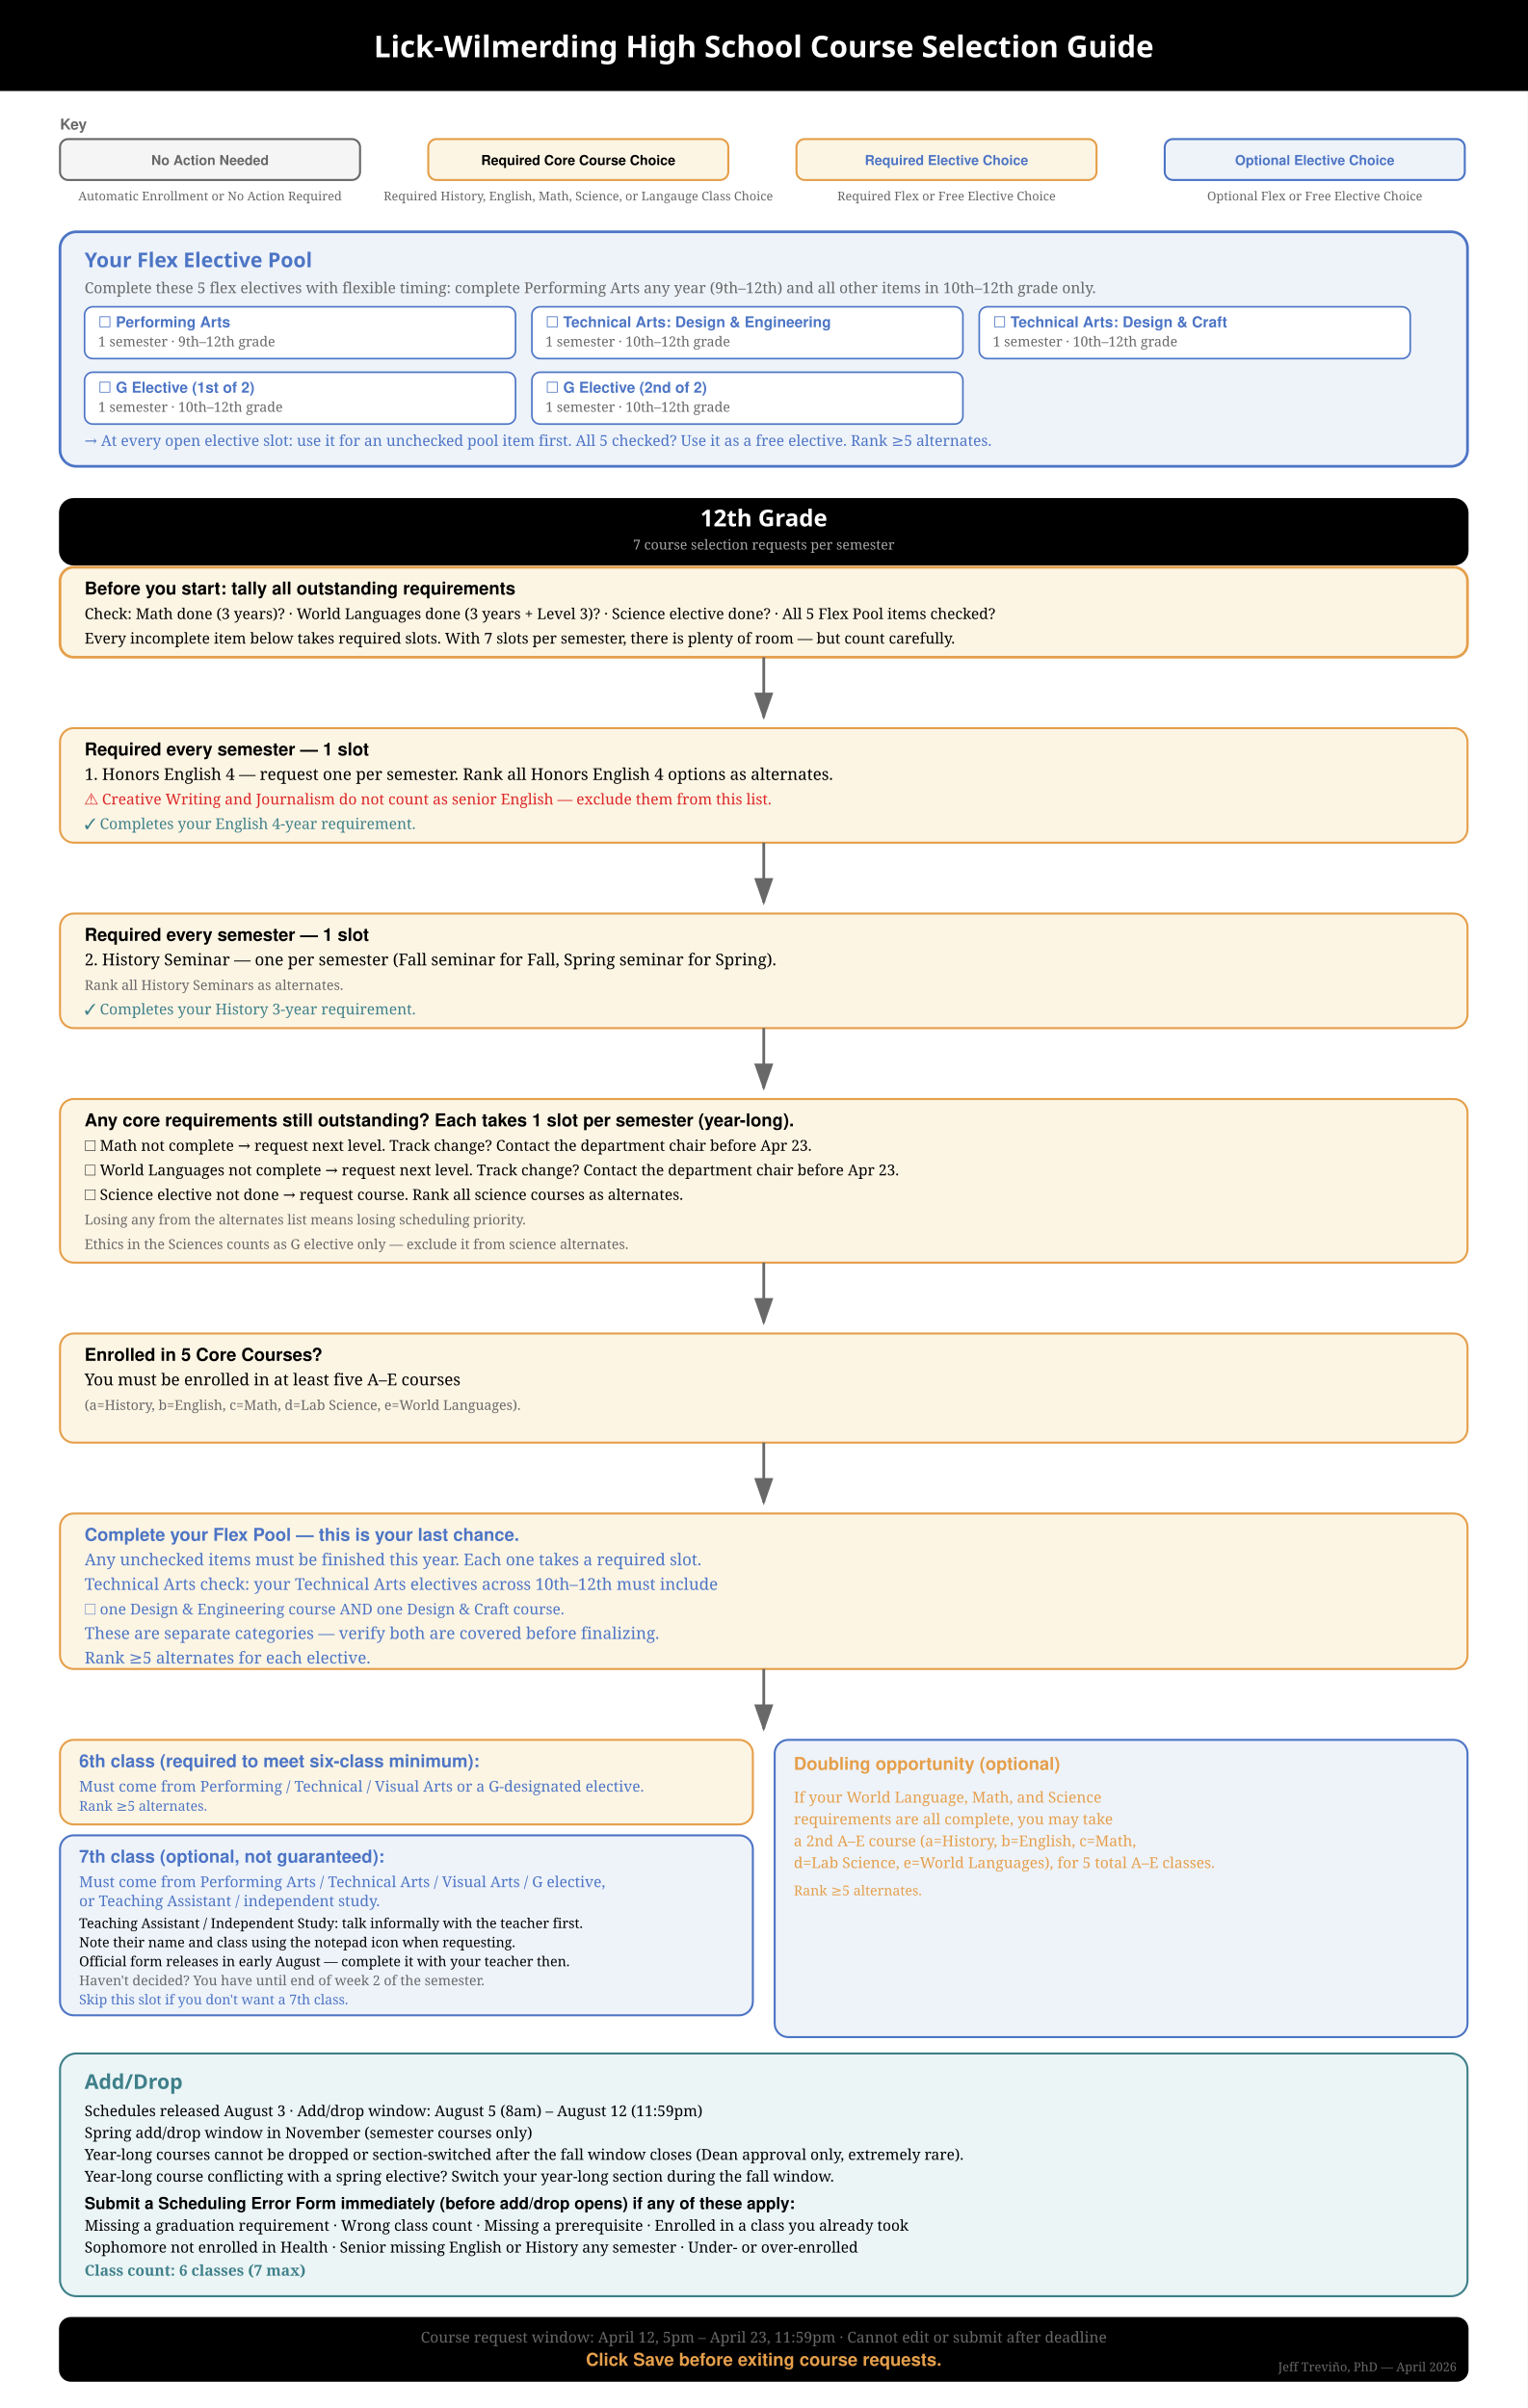
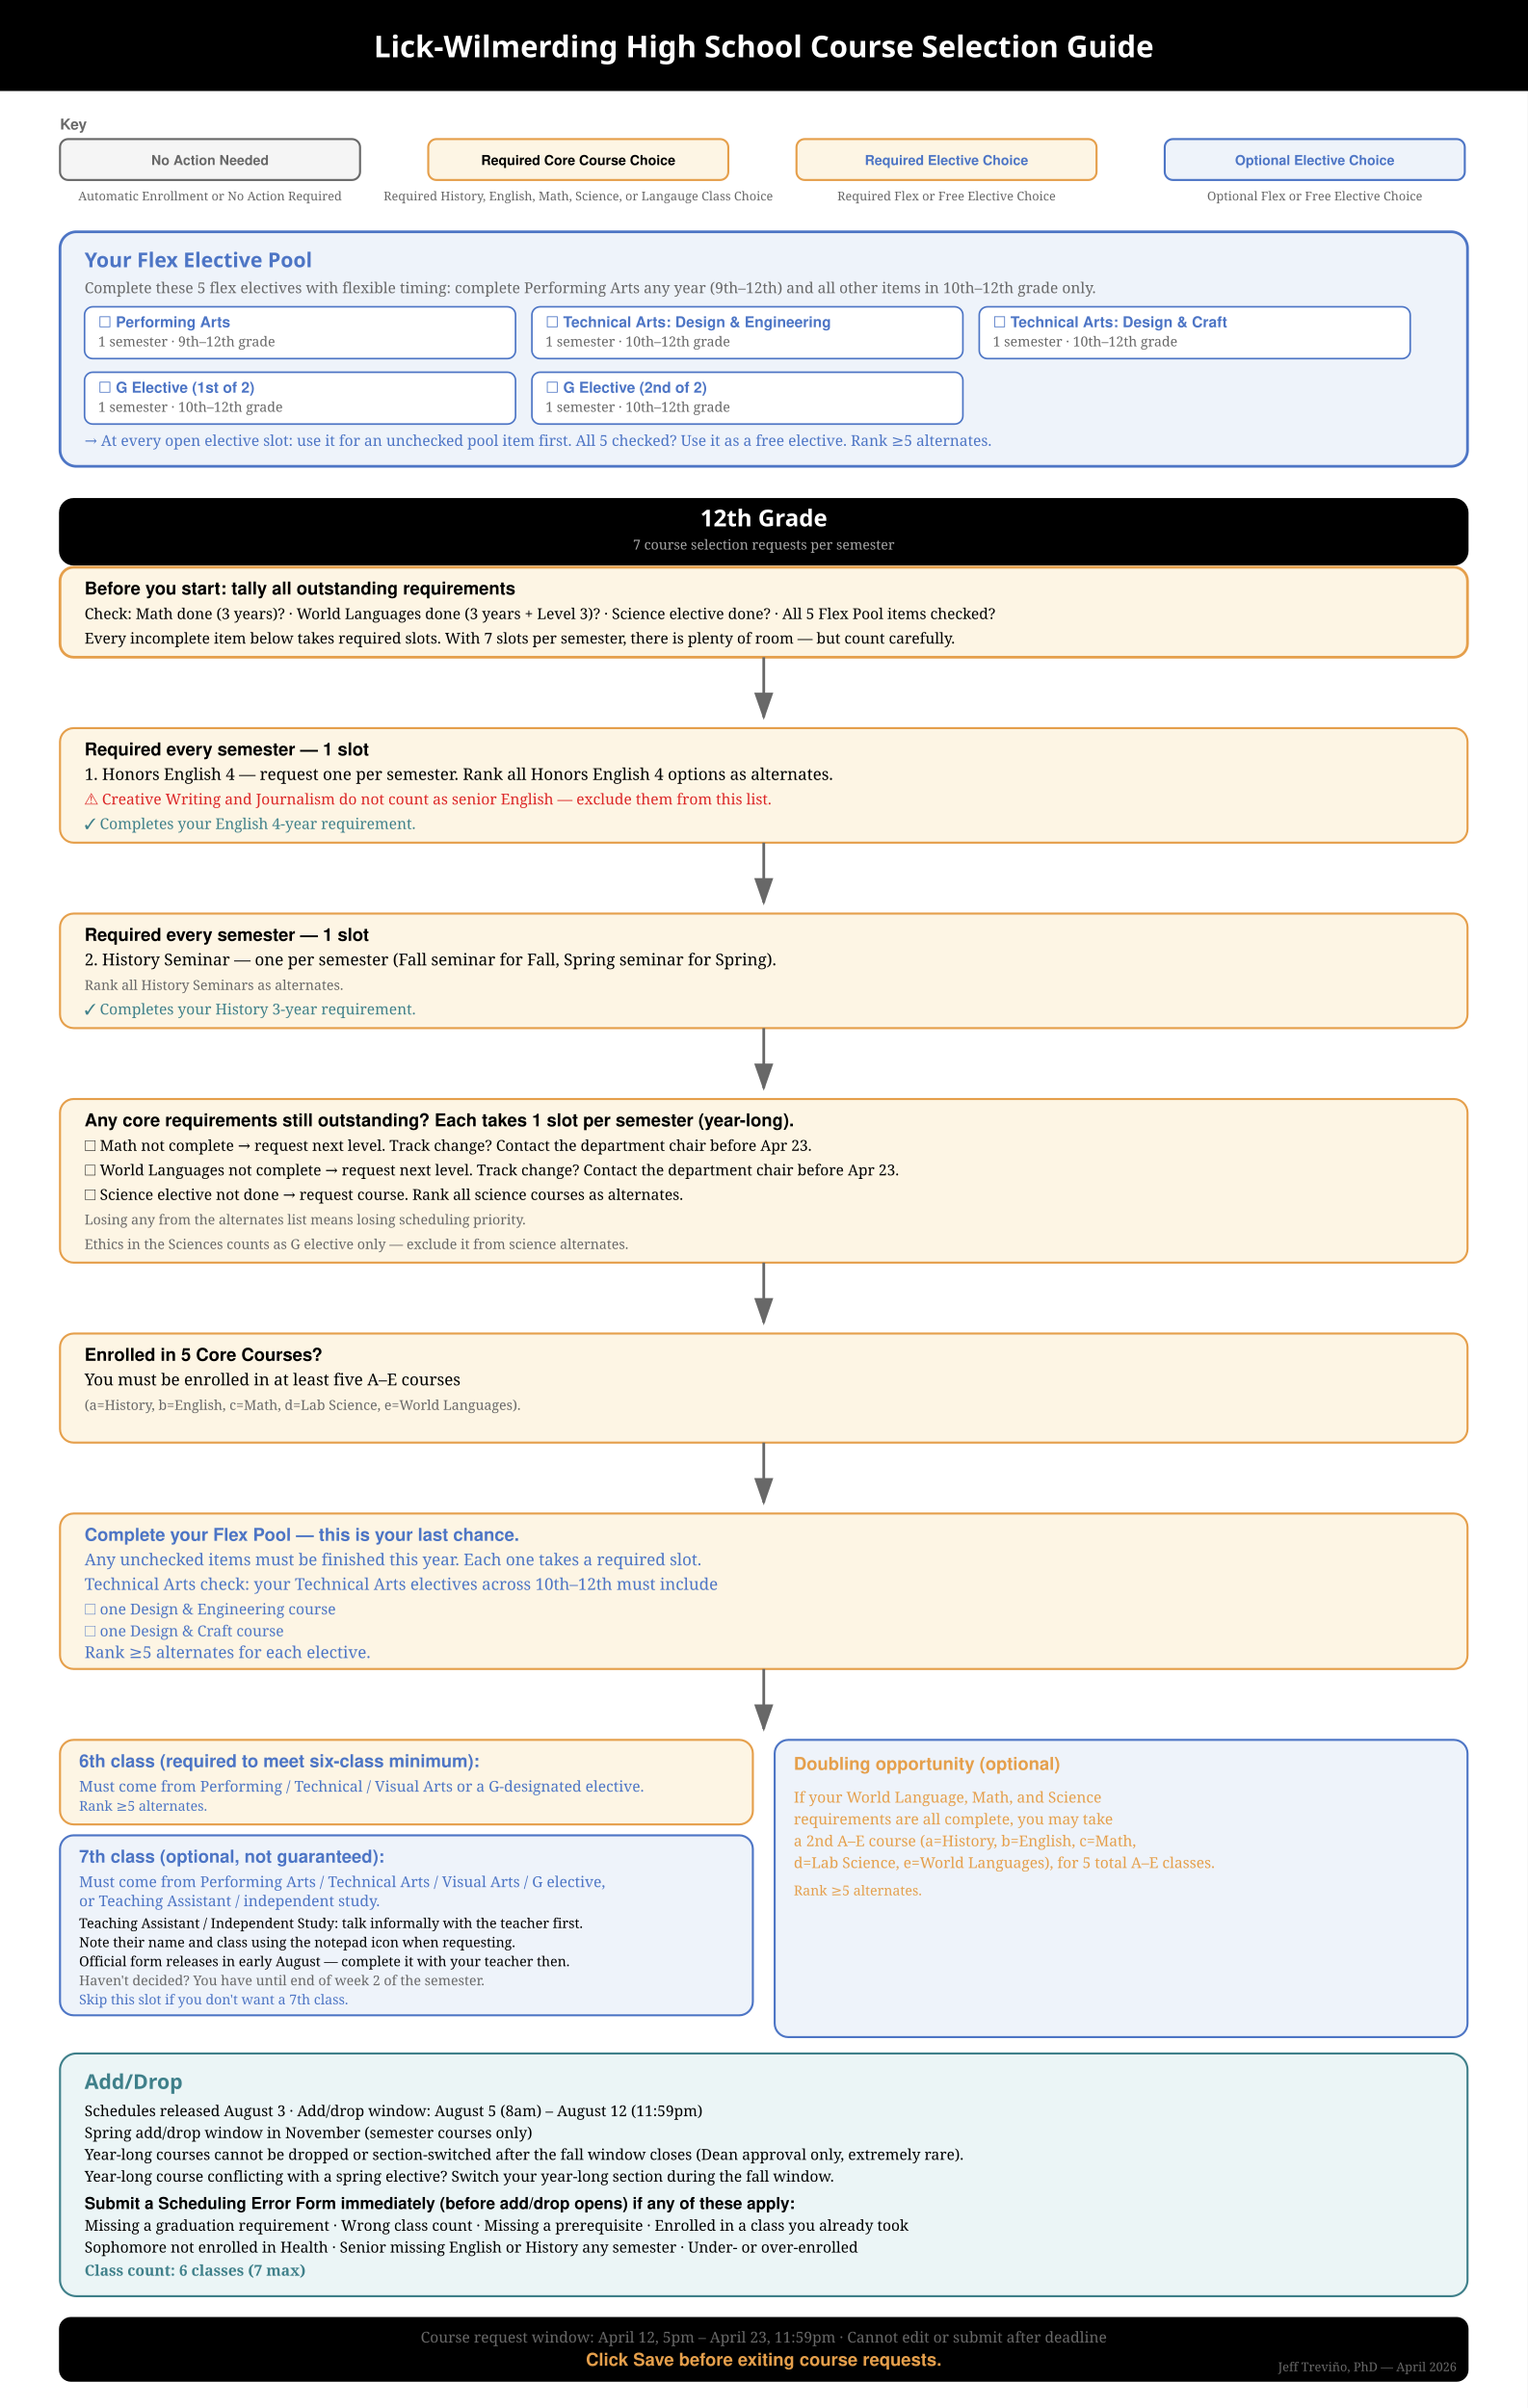
<svg xmlns="http://www.w3.org/2000/svg" viewBox="0 0 1120 1766" font-family="'Goudy Old Style', Georgia, serif">
  <defs>
    <marker id="arr" markerWidth="10" markerHeight="7" refX="9" refY="3.5" orient="auto">
      <polygon points="0 0, 10 3.5, 0 7" fill="#686868" />
    </marker>
  </defs>
  <rect width="1120" height="1766" fill="#FFFFFF" />
  <rect x="0" y="0" width="1120" height="66" rx="0" fill="#000000" stroke="#000000" stroke-width="1.5" />
  <text x="560" y="42" font-size="22" font-family="Gotham, 'Century Gothic', sans-serif" fill="white" font-weight="bold" text-anchor="middle" opacity="1.0">Lick-Wilmerding High School Course Selection Guide</text>
  <text x="44" y="95" font-size="11" font-family="Helvetica, Arial, sans-serif" fill="#686868" font-weight="bold" text-anchor="start" opacity="1.0">Key</text>
  <rect x="44" y="102" width="220" height="30" rx="6" fill="#F5F5F5" stroke="#686868" stroke-width="1.5" />
  <text x="154" y="121" font-size="10" font-family="Helvetica, Arial, sans-serif" fill="#686868" font-weight="bold" text-anchor="middle" opacity="1.0">No Action Needed</text>
  <text x="154" y="147" font-size="9" fill="#686868" font-weight="normal" text-anchor="middle" opacity="1.0">Automatic Enrollment or No Action Required</text>
  <rect x="314" y="102" width="220" height="30" rx="6" fill="#FDF5E4" stroke="#e59f4b" stroke-width="1.5" />
  <text x="424" y="121" font-size="10" font-family="Helvetica, Arial, sans-serif" fill="#000000" font-weight="bold" text-anchor="middle" opacity="1.0">Required Core Course Choice</text>
  <text x="424" y="147" font-size="9" fill="#686868" font-weight="normal" text-anchor="middle" opacity="1.0">Required History, English, Math, Science, or Langauge Class Choice</text>
  <rect x="584" y="102" width="220" height="30" rx="6" fill="#FDF5E4" stroke="#e59f4b" stroke-width="1.5" />
  <text x="694" y="121" font-size="10" font-family="Helvetica, Arial, sans-serif" fill="#4D75C5" font-weight="bold" text-anchor="middle" opacity="1.0">Required Elective Choice</text>
  <text x="694" y="147" font-size="9" fill="#686868" font-weight="normal" text-anchor="middle" opacity="1.0">Required Flex or Free Elective Choice</text>
  <rect x="854" y="102" width="220" height="30" rx="6" fill="#EEF3FA" stroke="#4D75C5" stroke-width="1.5" />
  <text x="964" y="121" font-size="10" font-family="Helvetica, Arial, sans-serif" fill="#4D75C5" font-weight="bold" text-anchor="middle" opacity="1.0">Optional Elective Choice</text>
  <text x="964" y="147" font-size="9" fill="#686868" font-weight="normal" text-anchor="middle" opacity="1.0">Optional Flex or Free Elective Choice</text>
  <g transform="translate(0, 90)">
    <rect x="44" y="80" width="1032" height="172" rx="12" fill="#EEF3FA" stroke="#4D75C5" stroke-width="2" />
    <text x="62" y="106" font-size="15" font-family="Gotham, 'Century Gothic', sans-serif" fill="#4D75C5" font-weight="bold" text-anchor="start" opacity="1.0">Your Flex Elective Pool</text>
    <text x="62" y="125" font-size="11" fill="#686868" font-weight="normal" text-anchor="start" opacity="1.0">Complete these 5 flex electives with flexible timing: complete Performing Arts any year (9th–12th) and all other items in 10th–12th grade only.</text>
    <rect x="62" y="135" width="316" height="38" rx="6" fill="white" stroke="#4D75C5" stroke-width="1.2" />
    <text x="72" y="150" font-size="11" font-family="Helvetica, Arial, sans-serif" fill="#4D75C5" font-weight="bold" text-anchor="start" opacity="1.0">☐  Performing Arts</text>
    <text x="72" y="164" font-size="10" fill="#686868" font-weight="normal" text-anchor="start" opacity="1.0">1 semester  ·  9th–12th grade</text>
    <rect x="390" y="135" width="316" height="38" rx="6" fill="white" stroke="#4D75C5" stroke-width="1.2" />
    <text x="400" y="150" font-size="11" font-family="Helvetica, Arial, sans-serif" fill="#4D75C5" font-weight="bold" text-anchor="start" opacity="1.0">☐  Technical Arts: Design &amp; Engineering</text>
    <text x="400" y="164" font-size="10" fill="#686868" font-weight="normal" text-anchor="start" opacity="1.0">1 semester  ·  10th–12th grade</text>
    <rect x="718" y="135" width="316" height="38" rx="6" fill="white" stroke="#4D75C5" stroke-width="1.2" />
    <text x="728" y="150" font-size="11" font-family="Helvetica, Arial, sans-serif" fill="#4D75C5" font-weight="bold" text-anchor="start" opacity="1.0">☐  Technical Arts: Design &amp; Craft</text>
    <text x="728" y="164" font-size="10" fill="#686868" font-weight="normal" text-anchor="start" opacity="1.0">1 semester  ·  10th–12th grade</text>
    <rect x="62" y="183" width="316" height="38" rx="6" fill="white" stroke="#4D75C5" stroke-width="1.2" />
    <text x="72" y="198" font-size="11" font-family="Helvetica, Arial, sans-serif" fill="#4D75C5" font-weight="bold" text-anchor="start" opacity="1.0">☐  G Elective  (1st of 2)</text>
    <text x="72" y="212" font-size="10" fill="#686868" font-weight="normal" text-anchor="start" opacity="1.0">1 semester  ·  10th–12th grade</text>
    <rect x="390" y="183" width="316" height="38" rx="6" fill="white" stroke="#4D75C5" stroke-width="1.2" />
    <text x="400" y="198" font-size="11" font-family="Helvetica, Arial, sans-serif" fill="#4D75C5" font-weight="bold" text-anchor="start" opacity="1.0">☐  G Elective  (2nd of 2)</text>
    <text x="400" y="212" font-size="10" fill="#686868" font-weight="normal" text-anchor="start" opacity="1.0">1 semester  ·  10th–12th grade</text>
    <text x="62" y="237" font-size="11" fill="#4D75C5" font-weight="normal" text-anchor="start" opacity="1.0">→  At every open elective slot: use it for an unchecked pool item first. All 5 checked? Use it as a free elective. Rank ≥5 alternates.</text>
  </g>
  <g transform="translate(0, -1716)">
    <rect x="44" y="2082" width="1032" height="48" rx="10" fill="#000000" stroke="#000000" stroke-width="1.5" />
    <text x="560" y="2102" font-size="17" font-family="Gotham, 'Century Gothic', sans-serif" fill="white" font-weight="bold" text-anchor="middle" opacity="1.0">12th Grade</text>
    <text x="560" y="2119" font-size="10" fill="rgba(255,255,255,0.65)" font-weight="normal" text-anchor="middle" opacity="1.0">7 course selection requests per semester</text>
    <rect x="44" y="2132" width="1032" height="66" rx="10" fill="#FDF5E4" stroke="#e59f4b" stroke-width="2" />
    <text x="62" y="2152" font-size="13" font-family="Helvetica, Arial, sans-serif" fill="#000000" font-weight="bold" text-anchor="start" opacity="1.0">Before you start: tally all outstanding requirements</text>
    <text x="62" y="2170" font-size="11" fill="#000000" font-weight="normal" text-anchor="start" opacity="1.0">Check: Math done (3 years)?  ·  World Languages done (3 years + Level 3)?  ·  Science elective done?  ·  All 5 Flex Pool items checked?</text>
    <text x="62" y="2188" font-size="11" fill="#000000" font-weight="normal" text-anchor="start" opacity="1.0">Every incomplete item below takes required slots. With 7 slots per semester, there is plenty of room — but count carefully.</text>
    <line x1="560" y1="2198" x2="560" y2="2242" stroke="#686868" stroke-width="2" marker-end="url(#arr)" />
    <rect x="44" y="2250" width="1032" height="84" rx="10" fill="#FDF5E4" stroke="#e59f4b" stroke-width="1.5" />
    <text x="62" y="2270" font-size="13" font-family="Helvetica, Arial, sans-serif" fill="#000000" font-weight="bold" text-anchor="start" opacity="1.0">Required every semester — 1 slot</text>
    <text x="62" y="2288" font-size="12" fill="#000000" font-weight="normal" text-anchor="start" opacity="1.0">1.  Honors English 4 — request one per semester. Rank all Honors English 4 options as alternates.</text>
    <text x="62" y="2306" font-size="11" fill="#DC2626" font-weight="normal" text-anchor="start" opacity="1.0">⚠  Creative Writing and Journalism do not count as senior English — exclude them from this list.</text>
    <text x="62" y="2324" font-size="11" fill="#3F808A" font-weight="normal" text-anchor="start" opacity="1.0">✓  Completes your English 4-year requirement.</text>
    <line x1="560" y1="2334" x2="560" y2="2378" stroke="#686868" stroke-width="2" marker-end="url(#arr)" />
    <rect x="44" y="2386" width="1032" height="84" rx="10" fill="#FDF5E4" stroke="#e59f4b" stroke-width="1.5" />
    <text x="62" y="2406" font-size="13" font-family="Helvetica, Arial, sans-serif" fill="#000000" font-weight="bold" text-anchor="start" opacity="1.0">Required every semester — 1 slot</text>
    <text x="62" y="2424" font-size="12" fill="#000000" font-weight="normal" text-anchor="start" opacity="1.0">2.  History Seminar — one per semester (Fall seminar for Fall, Spring seminar for Spring).</text>
    <text x="62" y="2442" font-size="10" fill="#686868" font-weight="normal" text-anchor="start" opacity="1.0">   Rank all History Seminars as alternates.</text>
    <text x="62" y="2460" font-size="11" fill="#3F808A" font-weight="normal" text-anchor="start" opacity="1.0">✓  Completes your History 3-year requirement.</text>
    <line x1="560" y1="2470" x2="560" y2="2514" stroke="#686868" stroke-width="2" marker-end="url(#arr)" />
    <rect x="44" y="2522" width="1032" height="120" rx="10" fill="#FDF5E4" stroke="#e59f4b" stroke-width="1.5" />
    <text x="62" y="2542" font-size="13" font-family="Helvetica, Arial, sans-serif" fill="#000000" font-weight="bold" text-anchor="start" opacity="1.0">Any core requirements still outstanding? Each takes 1 slot per semester (year-long).</text>
    <text x="62" y="2560" font-size="11" fill="#000000" font-weight="normal" text-anchor="start" opacity="1.0">☐  Math not complete  →  request next level. Track change? Contact the department chair before Apr 23.</text>
    <text x="62" y="2578" font-size="11" fill="#000000" font-weight="normal" text-anchor="start" opacity="1.0">☐  World Languages not complete  →  request next level. Track change? Contact the department chair before Apr 23.</text>
    <text x="62" y="2596" font-size="11" fill="#000000" font-weight="normal" text-anchor="start" opacity="1.0">☐  Science elective not done  →  request course. Rank all science courses as alternates.</text>
    <text x="62" y="2614" font-size="10" fill="#686868" font-weight="normal" text-anchor="start" opacity="1.0">   Losing any from the alternates list means losing scheduling priority.</text>
    <text x="62" y="2632" font-size="10" fill="#686868" font-weight="normal" text-anchor="start" opacity="1.0">   Ethics in the Sciences counts as G elective only — exclude it from science alternates.</text>
    <line x1="560" y1="2642" x2="560" y2="2686" stroke="#686868" stroke-width="2" marker-end="url(#arr)" />
    <rect x="44" y="2694" width="1032" height="80" rx="10" fill="#FDF5E4" stroke="#e59f4b" stroke-width="1.5" />
    <text x="62" y="2714" font-size="13" font-family="Helvetica, Arial, sans-serif" fill="#000000" font-weight="bold" text-anchor="start" opacity="1.0">Enrolled in 5 Core Courses?</text>
    <text x="62" y="2732" font-size="12" fill="#000000" font-weight="normal" text-anchor="start" opacity="1.0">You must be enrolled in at least five A–E courses</text>
    <text x="62" y="2750" font-size="10" fill="#686868" font-weight="normal" text-anchor="start" opacity="1.0">   (a=History, b=English, c=Math, d=Lab Science, e=World Languages).</text>
    <line x1="560" y1="2774" x2="560" y2="2818" stroke="#686868" stroke-width="2" marker-end="url(#arr)" />
    <rect x="44" y="2826" width="1032" height="114" rx="10" fill="#FDF5E4" stroke="#e59f4b" stroke-width="1.5" />
    <text x="62" y="2846" font-size="13" font-family="Helvetica, Arial, sans-serif" fill="#4D75C5" font-weight="bold" text-anchor="start" opacity="1.0">Complete your Flex Pool — this is your last chance.</text>
    <text x="62" y="2864" font-size="12" fill="#4D75C5" font-weight="normal" text-anchor="start" opacity="1.0">Any unchecked items must be finished this year. Each one takes a required slot.</text>
    <text x="62" y="2882" font-size="12" fill="#4D75C5" font-weight="normal" text-anchor="start" opacity="1.0">Technical Arts check: your Technical Arts electives across 10th–12th must include</text>
-     <text x="62" y="2900" font-size="11" fill="#4D75C5" font-weight="normal" text-anchor="start" opacity="1.0">☐  one Design &amp; Engineering course  AND  one Design &amp; Craft course.</text>
-     <text x="62" y="2918" font-size="12" fill="#4D75C5" font-weight="normal" text-anchor="start" opacity="1.0">These are separate categories — verify both are covered before finalizing.</text>
-     <text x="62" y="2936" font-size="12" fill="#4D75C5" font-weight="normal" text-anchor="start" opacity="1.0">Rank ≥5 alternates for each elective.</text>
+     <text x="62" y="2900" font-size="11" fill="#4D75C5" font-weight="normal" text-anchor="start" opacity="1.0">☐  one Design &amp; Engineering course</text>
+     <text x="62" y="2916" font-size="11" fill="#4D75C5" font-weight="normal" text-anchor="start" opacity="1.0">☐  one Design &amp; Craft course</text>
+     <text x="62" y="2932" font-size="12" fill="#4D75C5" font-weight="normal" text-anchor="start" opacity="1.0">Rank ≥5 alternates for each elective.</text>
    <line x1="560" y1="2940" x2="560" y2="2984" stroke="#686868" stroke-width="2" marker-end="url(#arr)" />
    <rect x="44" y="2992" width="508" height="62" rx="10" fill="#FDF5E4" stroke="#e59f4b" stroke-width="1.5" />
    <text x="58" y="3012" font-size="13" font-family="Helvetica, Arial, sans-serif" fill="#4D75C5" font-weight="bold" text-anchor="start" opacity="1.0">6th class (required to meet six-class minimum):</text>
    <text x="58" y="3030" font-size="11" fill="#4D75C5" font-weight="normal" text-anchor="start" opacity="1.0">Must come from Performing / Technical / Visual Arts or a G-designated elective.</text>
    <text x="58" y="3044" font-size="10" fill="#4D75C5" font-weight="normal" text-anchor="start" opacity="1.0">Rank ≥5 alternates.</text>
    <rect x="44" y="3062" width="508" height="132" rx="10" fill="#EEF3FA" stroke="#4D75C5" stroke-width="1.5" />
    <text x="58" y="3082" font-size="13" font-family="Helvetica, Arial, sans-serif" fill="#4D75C5" font-weight="bold" text-anchor="start" opacity="1.0">7th class (optional, not guaranteed):</text>
    <text x="58" y="3100" font-size="11" fill="#4D75C5" font-weight="normal" text-anchor="start" opacity="1.0">Must come from Performing Arts / Technical Arts / Visual Arts / G elective,</text>
    <text x="58" y="3114" font-size="11" fill="#4D75C5" font-weight="normal" text-anchor="start" opacity="1.0">or Teaching Assistant / independent study.</text>
    <text x="58" y="3130" font-size="10" fill="#000000" font-weight="normal" text-anchor="start" opacity="1.0">Teaching Assistant / Independent Study: talk informally with the teacher first.</text>
    <text x="58" y="3144" font-size="10" fill="#000000" font-weight="normal" text-anchor="start" opacity="1.0">Note their name and class using the notepad icon when requesting.</text>
    <text x="58" y="3158" font-size="10" fill="#000000" font-weight="normal" text-anchor="start" opacity="1.0">Official form releases in early August — complete it with your teacher then.</text>
    <text x="58" y="3172" font-size="10" fill="#686868" font-weight="normal" text-anchor="start" opacity="1.0">Haven't decided? You have until end of week 2 of the semester.</text>
    <text x="58" y="3186" font-size="10" fill="#4D75C5" font-weight="normal" text-anchor="start" opacity="1.0">Skip this slot if you don't want a 7th class.</text>
    <rect x="568" y="2992" width="508" height="218" rx="10" fill="#EEF3FA" stroke="#4D75C5" stroke-width="1.5" />
    <text x="582" y="3014" font-size="13" font-family="Helvetica, Arial, sans-serif" fill="#e59f4b" font-weight="bold" text-anchor="start" opacity="1.0">Doubling opportunity (optional)</text>
    <text x="582" y="3038" font-size="11" fill="#e59f4b" font-weight="normal" text-anchor="start" opacity="1.0">If your World Language, Math, and Science</text>
    <text x="582" y="3054" font-size="11" fill="#e59f4b" font-weight="normal" text-anchor="start" opacity="1.0">requirements are all complete, you may take</text>
    <text x="582" y="3070" font-size="11" fill="#e59f4b" font-weight="normal" text-anchor="start" opacity="1.0">a 2nd A–E course (a=History, b=English, c=Math,</text>
    <text x="582" y="3086" font-size="11" fill="#e59f4b" font-weight="normal" text-anchor="start" opacity="1.0">d=Lab Science, e=World Languages), for 5 total A–E classes.</text>
    <text x="582" y="3106" font-size="10" fill="#e59f4b" font-weight="normal" text-anchor="start" opacity="1.0">Rank ≥5 alternates.</text>
    <rect x="44" y="3222" width="1032" height="178" rx="12" fill="#EBF5F6" stroke="#3F808A" stroke-width="1.5" />
    <text x="62" y="3248" font-size="15" font-family="Gotham, 'Century Gothic', sans-serif" fill="#3F808A" font-weight="bold" text-anchor="start" opacity="1.0">Add/Drop</text>
    <text x="62" y="3268" font-size="11" fill="#000000" font-weight="normal" text-anchor="start" opacity="1.0">Schedules released August 3  ·  Add/drop window: August 5 (8am) – August 12 (11:59pm)</text>
    <text x="62" y="3284" font-size="11" fill="#000000" font-weight="normal" text-anchor="start" opacity="1.0">Spring add/drop window in November (semester courses only)</text>
    <text x="62" y="3300" font-size="11" fill="#000000" font-weight="normal" text-anchor="start" opacity="1.0">Year-long courses cannot be dropped or section-switched after the fall window closes (Dean approval only, extremely rare).</text>
    <text x="62" y="3316" font-size="11" fill="#000000" font-weight="normal" text-anchor="start" opacity="1.0">Year-long course conflicting with a spring elective? Switch your year-long section during the fall window.</text>
    <text x="62" y="3336" font-size="12" font-family="Helvetica, Arial, sans-serif" fill="#000000" font-weight="bold" text-anchor="start" opacity="1.0">Submit a Scheduling Error Form immediately (before add/drop opens) if any of these apply:</text>
    <text x="62" y="3352" font-size="11" fill="#000000" font-weight="normal" text-anchor="start" opacity="1.0">   Missing a graduation requirement  ·  Wrong class count  ·  Missing a prerequisite  ·  Enrolled in a class you already took</text>
    <text x="62" y="3368" font-size="11" fill="#000000" font-weight="normal" text-anchor="start" opacity="1.0">   Sophomore not enrolled in Health  ·  Senior missing English or History any semester  ·  Under- or over-enrolled</text>
    <text x="62" y="3385" font-size="11" fill="#3F808A" font-weight="bold" text-anchor="start" opacity="1.0">Class count: 6 classes (7 max)</text>
    <rect x="44" y="3416" width="1032" height="46" rx="8" fill="#000000" stroke="#000000" stroke-width="1.5" />
    <text x="560" y="3434" font-size="11" fill="#686868" font-weight="normal" text-anchor="middle" opacity="1.0">Course request window:  April 12, 5pm  –  April 23, 11:59pm  ·  Cannot edit or submit after deadline</text>
    <text x="560" y="3451" font-size="13" font-family="Helvetica, Arial, sans-serif" fill="#e59f4b" font-weight="bold" text-anchor="middle" opacity="1.0">Click Save before exiting course requests.</text>
    <text x="1068" y="3455" font-size="9" fill="#686868" font-weight="normal" text-anchor="end" opacity="1.0">Jeff Treviño, PhD  —  April 2026</text>
  </g>
</svg>
